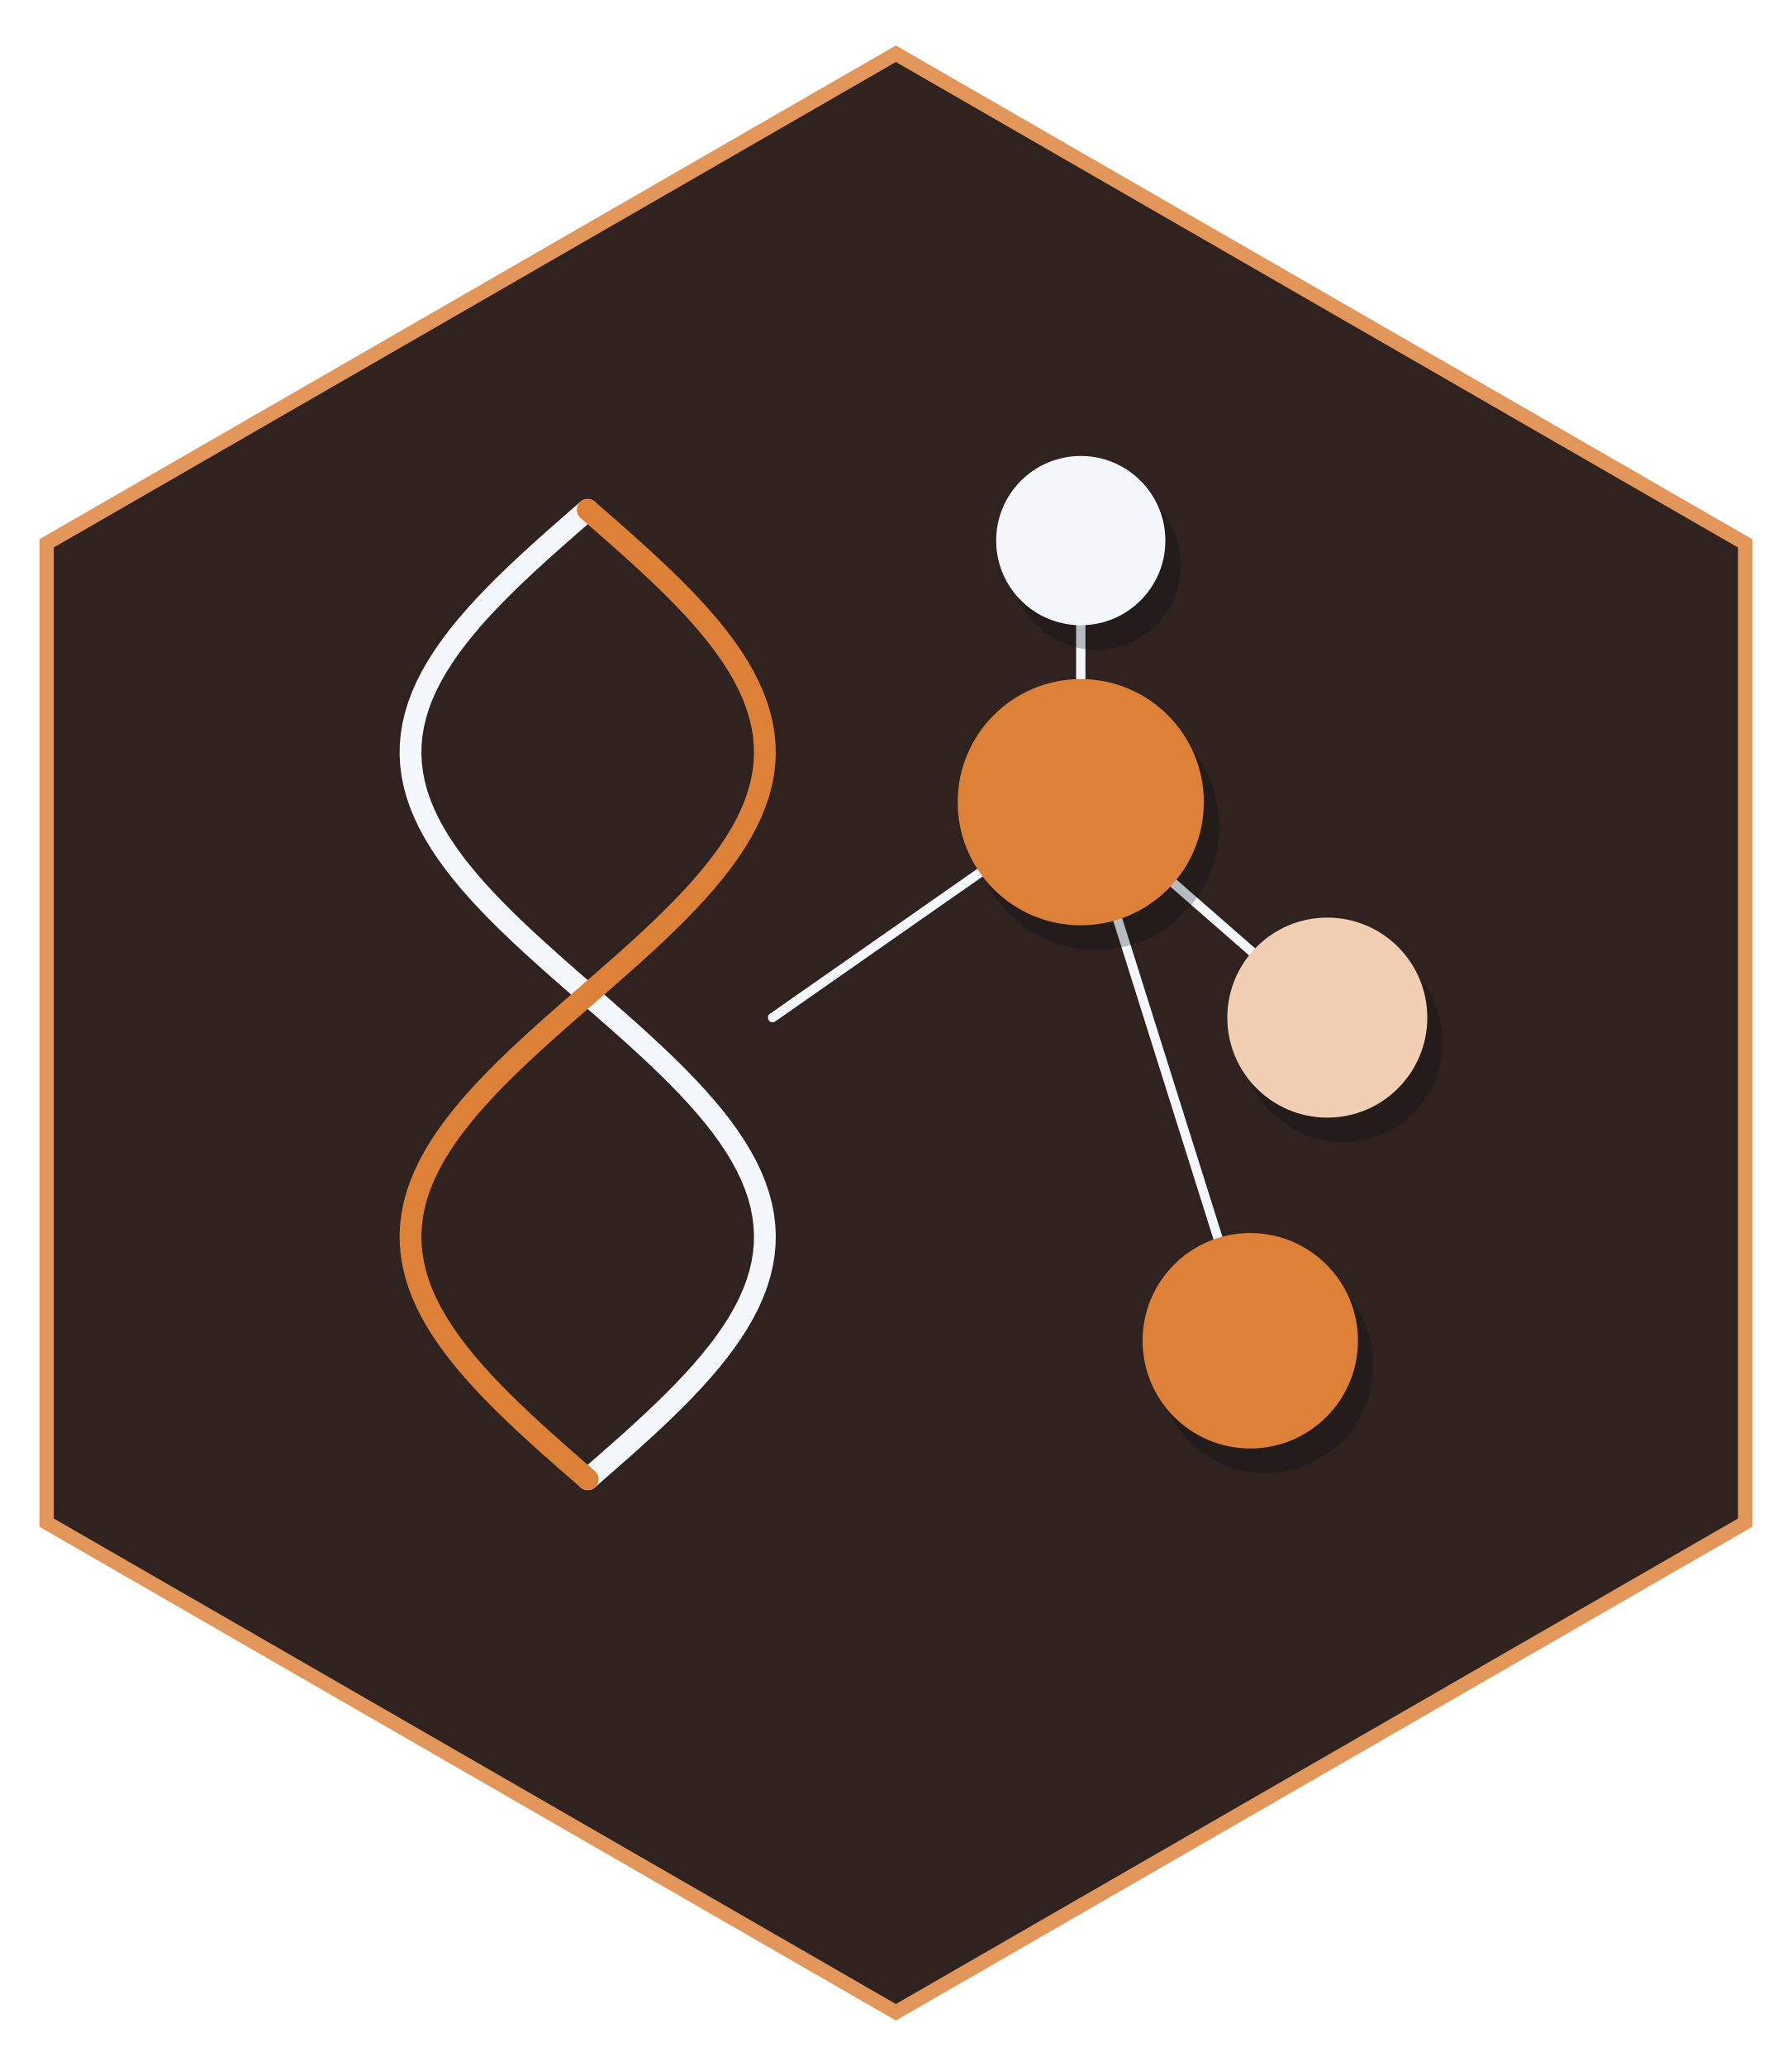
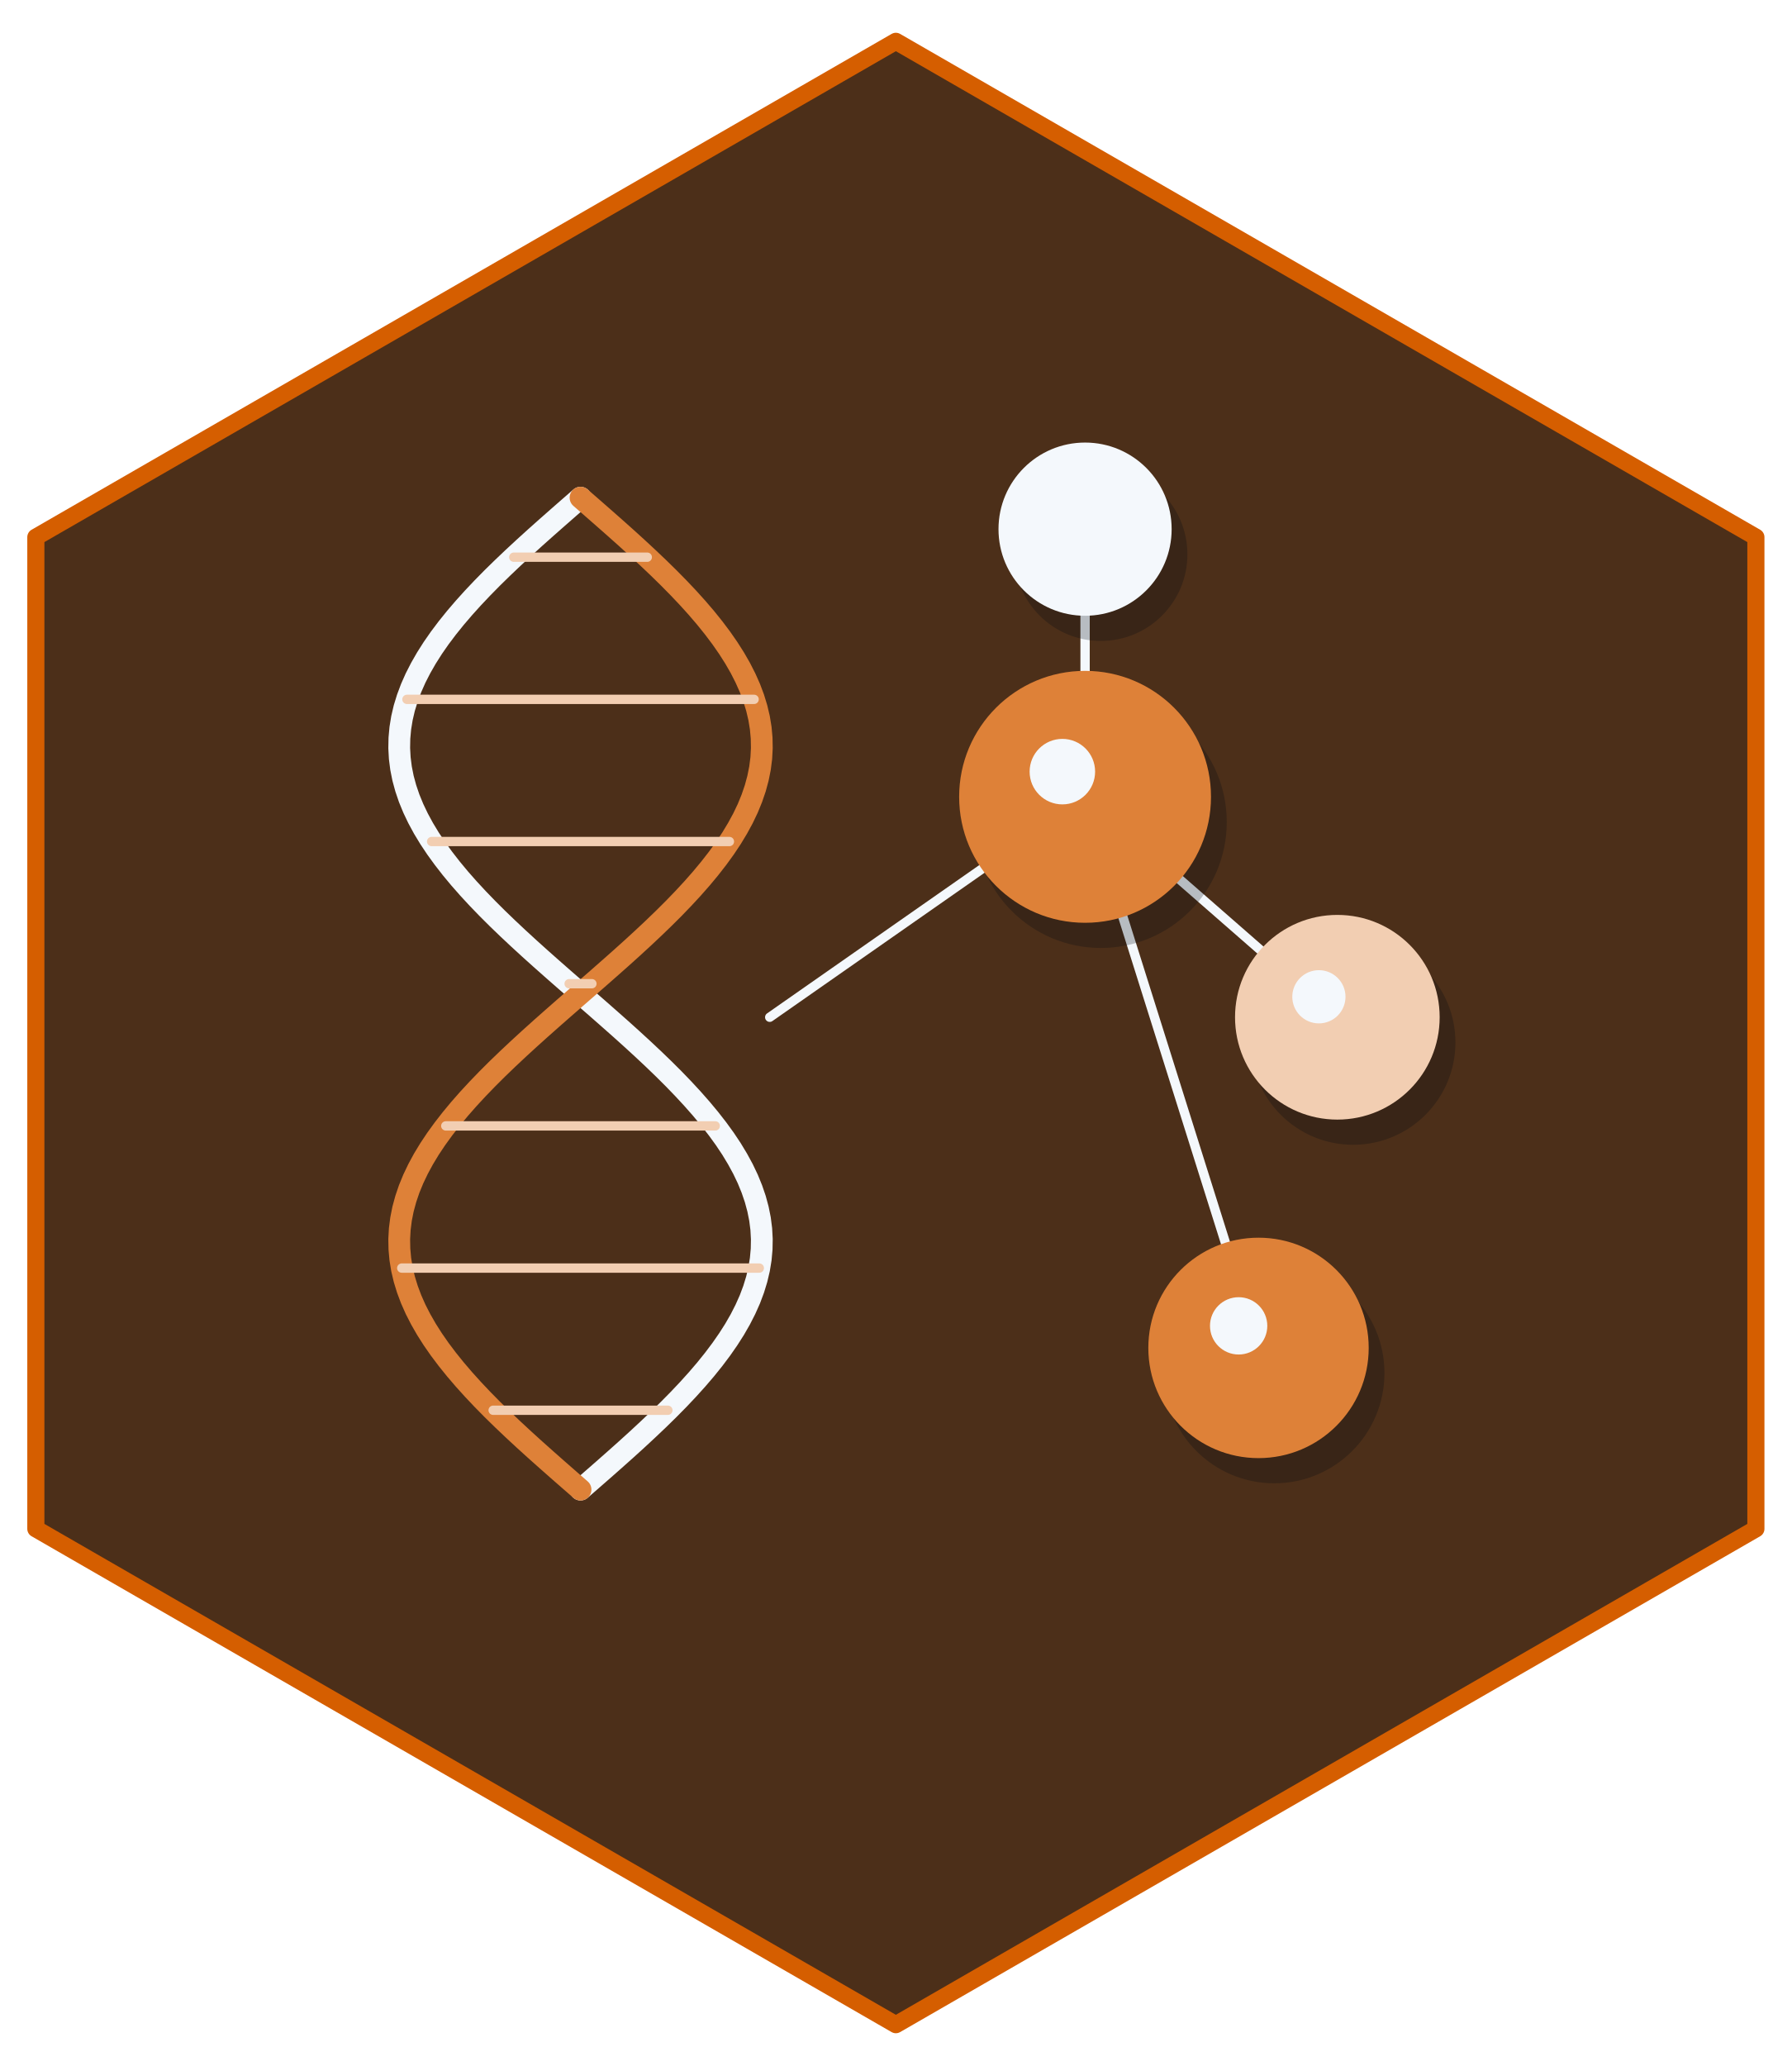
- <svg xmlns="http://www.w3.org/2000/svg" width="432" height="498" viewBox="0 0 432 498">
-   <path fill-rule="nonzero" fill="rgb(100%, 100%, 100%)" fill-opacity="1" d="M 216 4.98 L 427.68 126.988 L 427.68 371.012 L 216 493.02 L 4.32 371.012 L 4.32 126.988 Z M 216 4.98 " />
-   <path fill-rule="nonzero" fill="rgb(89.02%, 58.824%, 34.902%)" fill-opacity="1" d="M 216 10.957 L 422.496 129.977 L 422.496 368.023 L 216 487.043 L 9.504 368.023 L 9.504 129.977 Z M 216 10.957 " />
-   <path fill-rule="nonzero" fill="rgb(18.824%, 13.725%, 12.157%)" fill-opacity="1" d="M 216 14.941 L 419.039 131.969 L 419.039 366.031 L 216 483.059 L 12.961 366.031 L 12.961 131.969 Z M 216 14.941 " />
-   <path fill="none" stroke-width="5.25" stroke-linecap="round" stroke-linejoin="round" stroke="rgb(95.686%, 97.255%, 98.824%)" stroke-opacity="1" stroke-miterlimit="10" d="M 141.695 356.562 L 144.406 354.199 L 147.105 351.84 L 149.781 349.48 L 152.426 347.121 L 155.027 344.762 L 157.574 342.398 L 160.059 340.039 L 162.469 337.68 L 164.793 335.32 L 167.027 332.957 L 169.16 330.598 L 171.18 328.238 L 173.082 325.879 L 174.855 323.516 L 176.5 321.156 L 178 318.797 L 179.355 316.438 L 180.559 314.078 L 181.605 311.715 L 182.492 309.355 L 183.215 306.996 L 183.773 304.637 L 184.156 302.273 L 184.371 299.914 L 184.414 297.555 L 184.285 295.195 L 183.984 292.832 L 183.516 290.473 L 182.875 288.113 L 182.07 285.754 L 181.102 283.395 L 179.977 281.031 L 178.695 278.672 L 177.266 276.312 L 175.695 273.953 L 173.984 271.59 L 172.145 269.23 L 170.184 266.871 L 168.105 264.512 L 165.922 262.148 L 163.645 259.789 L 161.273 257.43 L 158.824 255.07 L 156.309 252.711 L 153.734 250.348 L 151.109 247.988 L 148.445 245.629 L 145.758 243.27 L 143.051 240.906 L 140.34 238.547 L 137.633 236.188 L 134.945 233.828 L 132.285 231.465 L 129.66 229.105 L 127.082 226.746 L 124.566 224.387 L 122.117 222.023 L 119.75 219.664 L 117.469 217.305 L 115.285 214.945 L 113.207 212.586 L 111.246 210.223 L 109.406 207.863 L 107.695 205.504 L 106.125 203.145 L 104.695 200.781 L 103.414 198.422 L 102.289 196.062 L 101.32 193.703 L 100.516 191.34 L 99.875 188.98 L 99.406 186.621 L 99.105 184.262 L 98.977 181.902 L 99.02 179.539 L 99.234 177.18 L 99.621 174.82 L 100.176 172.461 L 100.898 170.098 L 101.785 167.738 L 102.832 165.379 L 104.035 163.02 L 105.391 160.656 L 106.895 158.297 L 108.535 155.938 L 110.312 153.578 L 112.211 151.219 L 114.234 148.855 L 116.363 146.496 L 118.598 144.137 L 120.922 141.777 L 123.332 139.414 L 125.816 137.055 L 128.363 134.695 L 130.965 132.336 L 133.609 129.973 L 136.289 127.613 L 138.984 125.254 L 141.695 122.895 " />
-   <path fill="none" stroke-width="5.25" stroke-linecap="round" stroke-linejoin="round" stroke="rgb(87.059%, 50.588%, 21.961%)" stroke-opacity="1" stroke-miterlimit="10" d="M 141.695 356.562 L 138.984 354.199 L 136.289 351.84 L 133.609 349.48 L 130.965 347.121 L 128.363 344.762 L 125.816 342.398 L 123.332 340.039 L 120.922 337.68 L 118.598 335.32 L 116.363 332.957 L 114.234 330.598 L 112.211 328.238 L 110.312 325.879 L 108.535 323.516 L 106.895 321.156 L 105.391 318.797 L 104.035 316.438 L 102.832 314.078 L 101.785 311.715 L 100.898 309.355 L 100.176 306.996 L 99.621 304.637 L 99.234 302.273 L 99.02 299.914 L 98.977 297.555 L 99.105 295.195 L 99.406 292.832 L 99.875 290.473 L 100.516 288.113 L 101.32 285.754 L 102.289 283.395 L 103.414 281.031 L 104.695 278.672 L 106.125 276.312 L 107.695 273.953 L 109.406 271.59 L 111.246 269.23 L 113.207 266.871 L 115.285 264.512 L 117.469 262.148 L 119.75 259.789 L 122.117 257.43 L 124.566 255.07 L 127.082 252.711 L 129.66 250.348 L 132.285 247.988 L 134.945 245.629 L 137.633 243.27 L 140.34 240.906 L 143.051 238.547 L 145.758 236.188 L 148.445 233.828 L 151.109 231.465 L 153.734 229.105 L 156.309 226.746 L 158.824 224.387 L 161.273 222.023 L 163.645 219.664 L 165.922 217.305 L 168.105 214.945 L 170.184 212.586 L 172.145 210.223 L 173.984 207.863 L 175.695 205.504 L 177.266 203.145 L 178.695 200.781 L 179.977 198.422 L 181.102 196.062 L 182.07 193.703 L 182.875 191.34 L 183.516 188.98 L 183.984 186.621 L 184.285 184.262 L 184.414 181.902 L 184.371 179.539 L 184.156 177.18 L 183.773 174.82 L 183.215 172.461 L 182.492 170.098 L 181.605 167.738 L 180.559 165.379 L 179.355 163.02 L 178 160.656 L 176.5 158.297 L 174.855 155.938 L 173.082 153.578 L 171.18 151.219 L 169.16 148.855 L 167.027 146.496 L 164.793 144.137 L 162.469 141.777 L 160.059 139.414 L 157.574 137.055 L 155.027 134.695 L 152.426 132.336 L 149.781 129.973 L 147.105 127.613 L 144.406 125.254 L 141.695 122.895 " />
-   <path fill="none" stroke-width="2.25" stroke-linecap="round" stroke-linejoin="round" stroke="rgb(95.686%, 97.255%, 98.824%)" stroke-opacity="1" stroke-miterlimit="10" d="M 186.277 245.289 L 260.582 193.363 L 320.027 245.289 " />
-   <path fill="none" stroke-width="2.25" stroke-linecap="round" stroke-linejoin="round" stroke="rgb(95.686%, 97.255%, 98.824%)" stroke-opacity="1" stroke-miterlimit="10" d="M 260.582 193.363 L 260.582 130.312 " />
-   <path fill="none" stroke-width="2.25" stroke-linecap="round" stroke-linejoin="round" stroke="rgb(95.686%, 97.255%, 98.824%)" stroke-opacity="1" stroke-miterlimit="10" d="M 260.582 193.363 L 301.449 323.18 " />
-   <path fill-rule="nonzero" fill="rgb(1.176%, 3.922%, 7.059%)" fill-opacity="0.251" d="M 293.969 199.301 C 293.969 215.688 280.684 228.973 264.297 228.973 C 247.91 228.973 234.625 215.688 234.625 199.301 C 234.625 182.91 247.91 169.629 264.297 169.629 C 280.684 169.629 293.969 182.91 293.969 199.301 " />
-   <path fill-rule="nonzero" fill="rgb(87.059%, 50.588%, 21.961%)" fill-opacity="1" d="M 290.254 193.363 C 290.254 209.754 276.969 223.035 260.582 223.035 C 244.195 223.035 230.91 209.754 230.91 193.363 C 230.91 176.977 244.195 163.691 260.582 163.691 C 276.969 163.691 290.254 176.977 290.254 193.363 " />
-   <path fill-rule="nonzero" fill="rgb(1.176%, 3.922%, 7.059%)" fill-opacity="0.251" d="M 347.848 251.227 C 347.848 264.539 337.055 275.336 323.742 275.336 C 310.426 275.336 299.633 264.539 299.633 251.227 C 299.633 237.91 310.426 227.117 323.742 227.117 C 337.055 227.117 347.848 237.91 347.848 251.227 " />
-   <path fill-rule="nonzero" fill="rgb(94.902%, 80.784%, 69.804%)" fill-opacity="1" d="M 344.133 245.289 C 344.133 258.605 333.34 269.398 320.027 269.398 C 306.711 269.398 295.918 258.605 295.918 245.289 C 295.918 231.977 306.711 221.184 320.027 221.184 C 333.34 221.184 344.133 231.977 344.133 245.289 " />
-   <path fill-rule="nonzero" fill="rgb(1.176%, 3.922%, 7.059%)" fill-opacity="0.251" d="M 284.695 136.246 C 284.695 147.512 275.562 156.645 264.297 156.645 C 253.031 156.645 243.898 147.512 243.898 136.246 C 243.898 124.98 253.031 115.848 264.297 115.848 C 275.562 115.848 284.695 124.98 284.695 136.246 " />
-   <path fill-rule="nonzero" fill="rgb(95.686%, 97.255%, 98.824%)" fill-opacity="1" d="M 280.98 130.312 C 280.98 141.578 271.848 150.711 260.582 150.711 C 249.316 150.711 240.184 141.578 240.184 130.312 C 240.184 119.047 249.316 109.91 260.582 109.91 C 271.848 109.91 280.98 119.047 280.98 130.312 " />
-   <path fill-rule="nonzero" fill="rgb(1.176%, 3.922%, 7.059%)" fill-opacity="0.251" d="M 331.129 329.113 C 331.129 343.453 319.504 355.078 305.164 355.078 C 290.824 355.078 279.203 343.453 279.203 329.113 C 279.203 314.777 290.824 303.152 305.164 303.152 C 319.504 303.152 331.129 314.777 331.129 329.113 " />
-   <path fill-rule="nonzero" fill="rgb(87.059%, 50.588%, 21.961%)" fill-opacity="1" d="M 327.414 323.18 C 327.414 337.52 315.789 349.145 301.449 349.145 C 287.109 349.145 275.488 337.52 275.488 323.18 C 275.488 308.84 287.109 297.219 301.449 297.219 C 315.789 297.219 327.414 308.84 327.414 323.18 " />
+ <svg xmlns="http://www.w3.org/2000/svg" width="432pt" height="498pt" viewBox="0 0 432 498">
+   <path fill-rule="nonzero" fill="rgb(29.804%, 18.431%, 9.804%)" fill-opacity="1" stroke-width="4.125" stroke-linecap="round" stroke-linejoin="round" stroke="rgb(83.529%, 36.863%, 0%)" stroke-opacity="1" stroke-miterlimit="10" d="M 216 9.961 L 423.359 129.48 L 423.359 368.52 L 216 488.039 L 8.641 368.52 L 8.641 129.48 Z M 216 9.961 " />
+   <path fill="none" stroke-width="5.25" stroke-linecap="round" stroke-linejoin="round" stroke="rgb(95.686%, 97.255%, 98.824%)" stroke-opacity="1" stroke-miterlimit="10" d="M 139.969 359.062 L 142.742 356.648 L 145.504 354.234 L 148.242 351.816 L 150.949 349.402 L 153.609 346.988 L 156.215 344.57 L 158.758 342.156 L 161.223 339.742 L 163.605 337.328 L 165.891 334.91 L 168.07 332.496 L 170.137 330.082 L 172.082 327.664 L 173.898 325.25 L 175.578 322.836 L 177.117 320.422 L 178.504 318.004 L 179.734 315.59 L 180.809 313.176 L 181.715 310.758 L 182.453 308.344 L 183.023 305.93 L 183.418 303.516 L 183.637 301.098 L 183.68 298.684 L 183.551 296.27 L 183.242 293.852 L 182.758 291.438 L 182.105 289.023 L 181.281 286.609 L 180.293 284.191 L 179.141 281.777 L 177.828 279.363 L 176.367 276.945 L 174.758 274.531 L 173.008 272.117 L 171.125 269.703 L 169.117 267.285 L 166.992 264.871 L 164.758 262.457 L 162.426 260.039 L 160 257.625 L 157.496 255.211 L 154.922 252.797 L 152.285 250.379 L 149.602 247.965 L 146.875 245.551 L 144.125 243.133 L 141.355 240.719 L 138.582 238.305 L 135.812 235.891 L 133.059 233.473 L 130.336 231.059 L 127.652 228.645 L 125.016 226.227 L 122.441 223.812 L 119.934 221.398 L 117.512 218.984 L 115.176 216.566 L 112.941 214.152 L 110.816 211.738 L 108.809 209.32 L 106.93 206.906 L 105.18 204.492 L 103.57 202.078 L 102.105 199.66 L 100.797 197.246 L 99.645 194.832 L 98.652 192.414 L 97.832 190 L 97.176 187.586 L 96.695 185.172 L 96.387 182.754 L 96.254 180.34 L 96.301 177.926 L 96.52 175.512 L 96.914 173.094 L 97.48 170.68 L 98.223 168.266 L 99.129 165.848 L 100.199 163.434 L 101.434 161.02 L 102.82 158.605 L 104.355 156.188 L 106.035 153.773 L 107.852 151.359 L 109.801 148.941 L 111.867 146.527 L 114.047 144.113 L 116.332 141.699 L 118.711 139.281 L 121.18 136.867 L 123.719 134.453 L 126.328 132.035 L 128.988 129.621 L 131.695 127.207 L 134.434 124.793 L 137.195 122.375 L 139.969 119.961 " />
+   <path fill="none" stroke-width="5.25" stroke-linecap="round" stroke-linejoin="round" stroke="rgb(87.059%, 50.588%, 21.961%)" stroke-opacity="1" stroke-miterlimit="10" d="M 139.969 359.062 L 137.195 356.648 L 134.434 354.234 L 131.695 351.816 L 128.988 349.402 L 126.328 346.988 L 123.719 344.57 L 121.18 342.156 L 118.711 339.742 L 116.332 337.328 L 114.047 334.91 L 111.867 332.496 L 109.801 330.082 L 107.852 327.664 L 106.035 325.25 L 104.355 322.836 L 102.82 320.422 L 101.434 318.004 L 100.199 315.59 L 99.129 313.176 L 98.223 310.758 L 97.48 308.344 L 96.914 305.93 L 96.52 303.516 L 96.301 301.098 L 96.254 298.684 L 96.387 296.27 L 96.695 293.852 L 97.176 291.438 L 97.832 289.023 L 98.652 286.609 L 99.645 284.191 L 100.797 281.777 L 102.105 279.363 L 103.57 276.945 L 105.18 274.531 L 106.93 272.117 L 108.809 269.703 L 110.816 267.285 L 112.941 264.871 L 115.176 262.457 L 117.512 260.039 L 119.934 257.625 L 122.441 255.211 L 125.016 252.797 L 127.652 250.379 L 130.336 247.965 L 133.059 245.551 L 135.812 243.133 L 138.582 240.719 L 141.355 238.305 L 144.125 235.891 L 146.875 233.473 L 149.602 231.059 L 152.285 228.645 L 154.922 226.227 L 157.496 223.812 L 160 221.398 L 162.426 218.984 L 164.758 216.566 L 166.992 214.152 L 169.117 211.738 L 171.125 209.32 L 173.008 206.906 L 174.758 204.492 L 176.367 202.078 L 177.828 199.66 L 179.141 197.246 L 180.293 194.832 L 181.281 192.414 L 182.105 190 L 182.758 187.586 L 183.242 185.172 L 183.551 182.754 L 183.68 180.34 L 183.637 177.926 L 183.418 175.512 L 183.023 173.094 L 182.453 170.68 L 181.715 168.266 L 180.809 165.848 L 179.734 163.434 L 178.504 161.02 L 177.117 158.605 L 175.578 156.188 L 173.898 153.773 L 172.082 151.359 L 170.137 148.941 L 168.07 146.527 L 165.891 144.113 L 163.605 141.699 L 161.223 139.281 L 158.758 136.867 L 156.215 134.453 L 153.609 132.035 L 150.949 129.621 L 148.242 127.207 L 145.504 124.793 L 142.742 122.375 L 139.969 119.961 " />
+   <path fill="none" stroke-width="2.25" stroke-linecap="round" stroke-linejoin="round" stroke="rgb(94.902%, 80.784%, 69.804%)" stroke-opacity="1" stroke-miterlimit="10" d="M 118.906 339.934 L 161.031 339.934 " />
+   <path fill="none" stroke-width="2.25" stroke-linecap="round" stroke-linejoin="round" stroke="rgb(94.902%, 80.784%, 69.804%)" stroke-opacity="1" stroke-miterlimit="10" d="M 96.863 305.664 L 183.074 305.664 " />
+   <path fill="none" stroke-width="2.25" stroke-linecap="round" stroke-linejoin="round" stroke="rgb(94.902%, 80.784%, 69.804%)" stroke-opacity="1" stroke-miterlimit="10" d="M 107.48 271.391 L 172.457 271.391 " />
+   <path fill="none" stroke-width="2.25" stroke-linecap="round" stroke-linejoin="round" stroke="rgb(94.902%, 80.784%, 69.804%)" stroke-opacity="1" stroke-miterlimit="10" d="M 142.715 237.121 L 137.223 237.121 " />
+   <path fill="none" stroke-width="2.25" stroke-linecap="round" stroke-linejoin="round" stroke="rgb(94.902%, 80.784%, 69.804%)" stroke-opacity="1" stroke-miterlimit="10" d="M 175.867 202.848 L 104.07 202.848 " />
+   <path fill="none" stroke-width="2.25" stroke-linecap="round" stroke-linejoin="round" stroke="rgb(94.902%, 80.784%, 69.804%)" stroke-opacity="1" stroke-miterlimit="10" d="M 181.82 168.578 L 98.117 168.578 " />
+   <path fill="none" stroke-width="2.25" stroke-linecap="round" stroke-linejoin="round" stroke="rgb(94.902%, 80.784%, 69.804%)" stroke-opacity="1" stroke-miterlimit="10" d="M 156.062 134.309 L 123.875 134.309 " />
+   <path fill="none" stroke-width="2.25" stroke-linecap="round" stroke-linejoin="round" stroke="rgb(95.686%, 97.255%, 98.824%)" stroke-opacity="1" stroke-miterlimit="10" d="M 185.586 245.203 L 261.621 192.07 L 322.445 245.203 " />
+   <path fill="none" stroke-width="2.25" stroke-linecap="round" stroke-linejoin="round" stroke="rgb(95.686%, 97.255%, 98.824%)" stroke-opacity="1" stroke-miterlimit="10" d="M 261.621 192.07 L 261.621 127.551 " />
+   <path fill="none" stroke-width="2.25" stroke-linecap="round" stroke-linejoin="round" stroke="rgb(95.686%, 97.255%, 98.824%)" stroke-opacity="1" stroke-miterlimit="10" d="M 261.621 192.07 L 303.438 324.906 " />
+   <path fill-rule="nonzero" fill="rgb(1.176%, 3.922%, 7.059%)" fill-opacity="0.251" d="M 295.781 198.145 C 295.781 214.91 282.188 228.504 265.422 228.504 C 248.652 228.504 235.059 214.91 235.059 198.145 C 235.059 181.375 248.652 167.781 265.422 167.781 C 282.188 167.781 295.781 181.375 295.781 198.145 " />
+   <path fill-rule="nonzero" fill="rgb(87.059%, 50.588%, 21.961%)" fill-opacity="1" d="M 291.98 192.07 C 291.98 208.84 278.387 222.434 261.621 222.434 C 244.852 222.434 231.258 208.84 231.258 192.07 C 231.258 175.301 244.852 161.707 261.621 161.707 C 278.387 161.707 291.98 175.301 291.98 192.07 " />
+   <path fill-rule="nonzero" fill="rgb(95.686%, 97.255%, 98.824%)" fill-opacity="1" d="M 264.039 186 C 264.039 190.359 260.504 193.895 256.145 193.895 C 251.785 193.895 248.25 190.359 248.25 186 C 248.25 181.641 251.785 178.105 256.145 178.105 C 260.504 178.105 264.039 181.641 264.039 186 " />
+   <path fill-rule="nonzero" fill="rgb(1.176%, 3.922%, 7.059%)" fill-opacity="0.251" d="M 350.914 251.277 C 350.914 264.902 339.871 275.945 326.246 275.945 C 312.621 275.945 301.578 264.902 301.578 251.277 C 301.578 237.652 312.621 226.609 326.246 226.609 C 339.871 226.609 350.914 237.652 350.914 251.277 " />
+   <path fill-rule="nonzero" fill="rgb(94.902%, 80.784%, 69.804%)" fill-opacity="1" d="M 347.113 245.203 C 347.113 258.828 336.07 269.875 322.445 269.875 C 308.82 269.875 297.777 258.828 297.777 245.203 C 297.777 231.582 308.82 220.535 322.445 220.535 C 336.07 220.535 347.113 231.582 347.113 245.203 " />
+   <path fill-rule="nonzero" fill="rgb(95.686%, 97.255%, 98.824%)" fill-opacity="1" d="M 324.41 240.27 C 324.41 243.812 321.539 246.684 317.996 246.684 C 314.453 246.684 311.582 243.812 311.582 240.27 C 311.582 236.73 314.453 233.855 317.996 233.855 C 321.539 233.855 324.41 236.73 324.41 240.27 " />
+   <path fill-rule="nonzero" fill="rgb(1.176%, 3.922%, 7.059%)" fill-opacity="0.251" d="M 286.293 133.625 C 286.293 145.152 276.949 154.496 265.422 154.496 C 253.891 154.496 244.547 145.152 244.547 133.625 C 244.547 122.094 253.891 112.75 265.422 112.75 C 276.949 112.75 286.293 122.094 286.293 133.625 " />
+   <path fill-rule="nonzero" fill="rgb(95.686%, 97.255%, 98.824%)" fill-opacity="1" d="M 282.492 127.551 C 282.492 139.078 273.148 148.426 261.621 148.426 C 250.09 148.426 240.746 139.078 240.746 127.551 C 240.746 116.023 250.09 106.676 261.621 106.676 C 273.148 106.676 282.492 116.023 282.492 127.551 " />
+   <path fill-rule="nonzero" fill="rgb(95.686%, 97.255%, 98.824%)" fill-opacity="1" d="M 263.281 123.375 C 263.281 126.375 260.852 128.805 257.855 128.805 C 254.859 128.805 252.43 126.375 252.43 123.375 C 252.43 120.379 254.859 117.949 257.855 117.949 C 260.852 117.949 263.281 120.379 263.281 123.375 " />
+   <path fill-rule="nonzero" fill="rgb(1.176%, 3.922%, 7.059%)" fill-opacity="0.251" d="M 333.805 330.977 C 333.805 345.648 321.91 357.543 307.238 357.543 C 292.566 357.543 280.672 345.648 280.672 330.977 C 280.672 316.305 292.566 304.41 307.238 304.41 C 321.91 304.41 333.805 316.305 333.805 330.977 " />
+   <path fill-rule="nonzero" fill="rgb(87.059%, 50.588%, 21.961%)" fill-opacity="1" d="M 330.004 324.906 C 330.004 339.578 318.109 351.473 303.438 351.473 C 288.766 351.473 276.871 339.578 276.871 324.906 C 276.871 310.234 288.766 298.34 303.438 298.34 C 318.109 298.34 330.004 310.234 330.004 324.906 " />
+   <path fill-rule="nonzero" fill="rgb(95.686%, 97.255%, 98.824%)" fill-opacity="1" d="M 305.555 319.594 C 305.555 323.406 302.461 326.5 298.648 326.5 C 294.832 326.5 291.738 323.406 291.738 319.594 C 291.738 315.777 294.832 312.684 298.648 312.684 C 302.461 312.684 305.555 315.777 305.555 319.594 " />
</svg>
